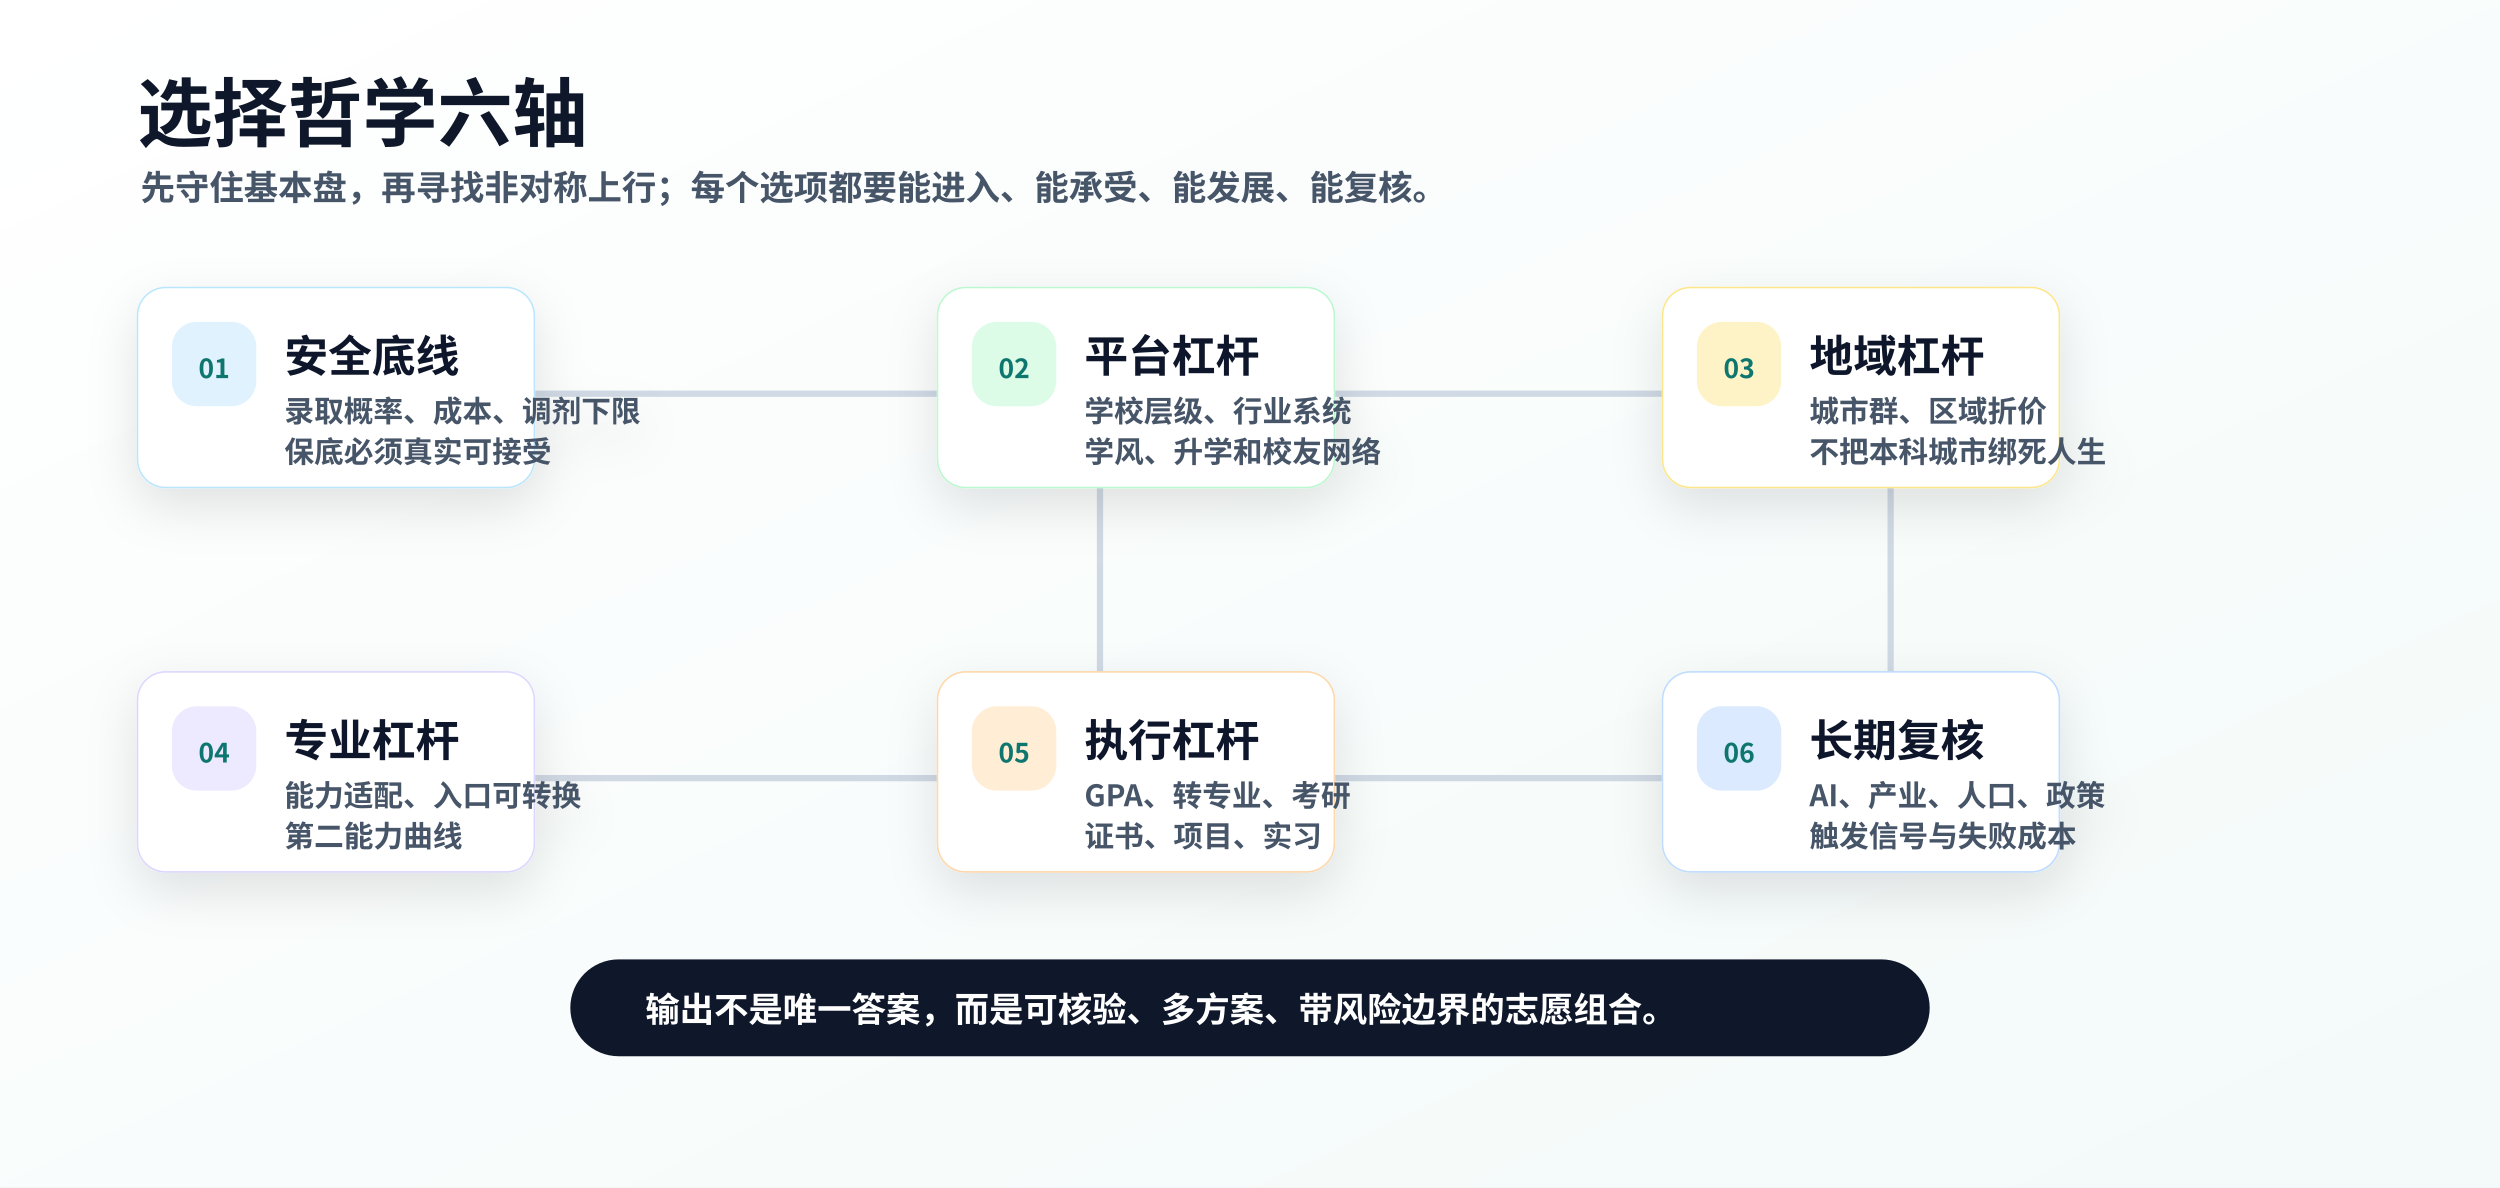
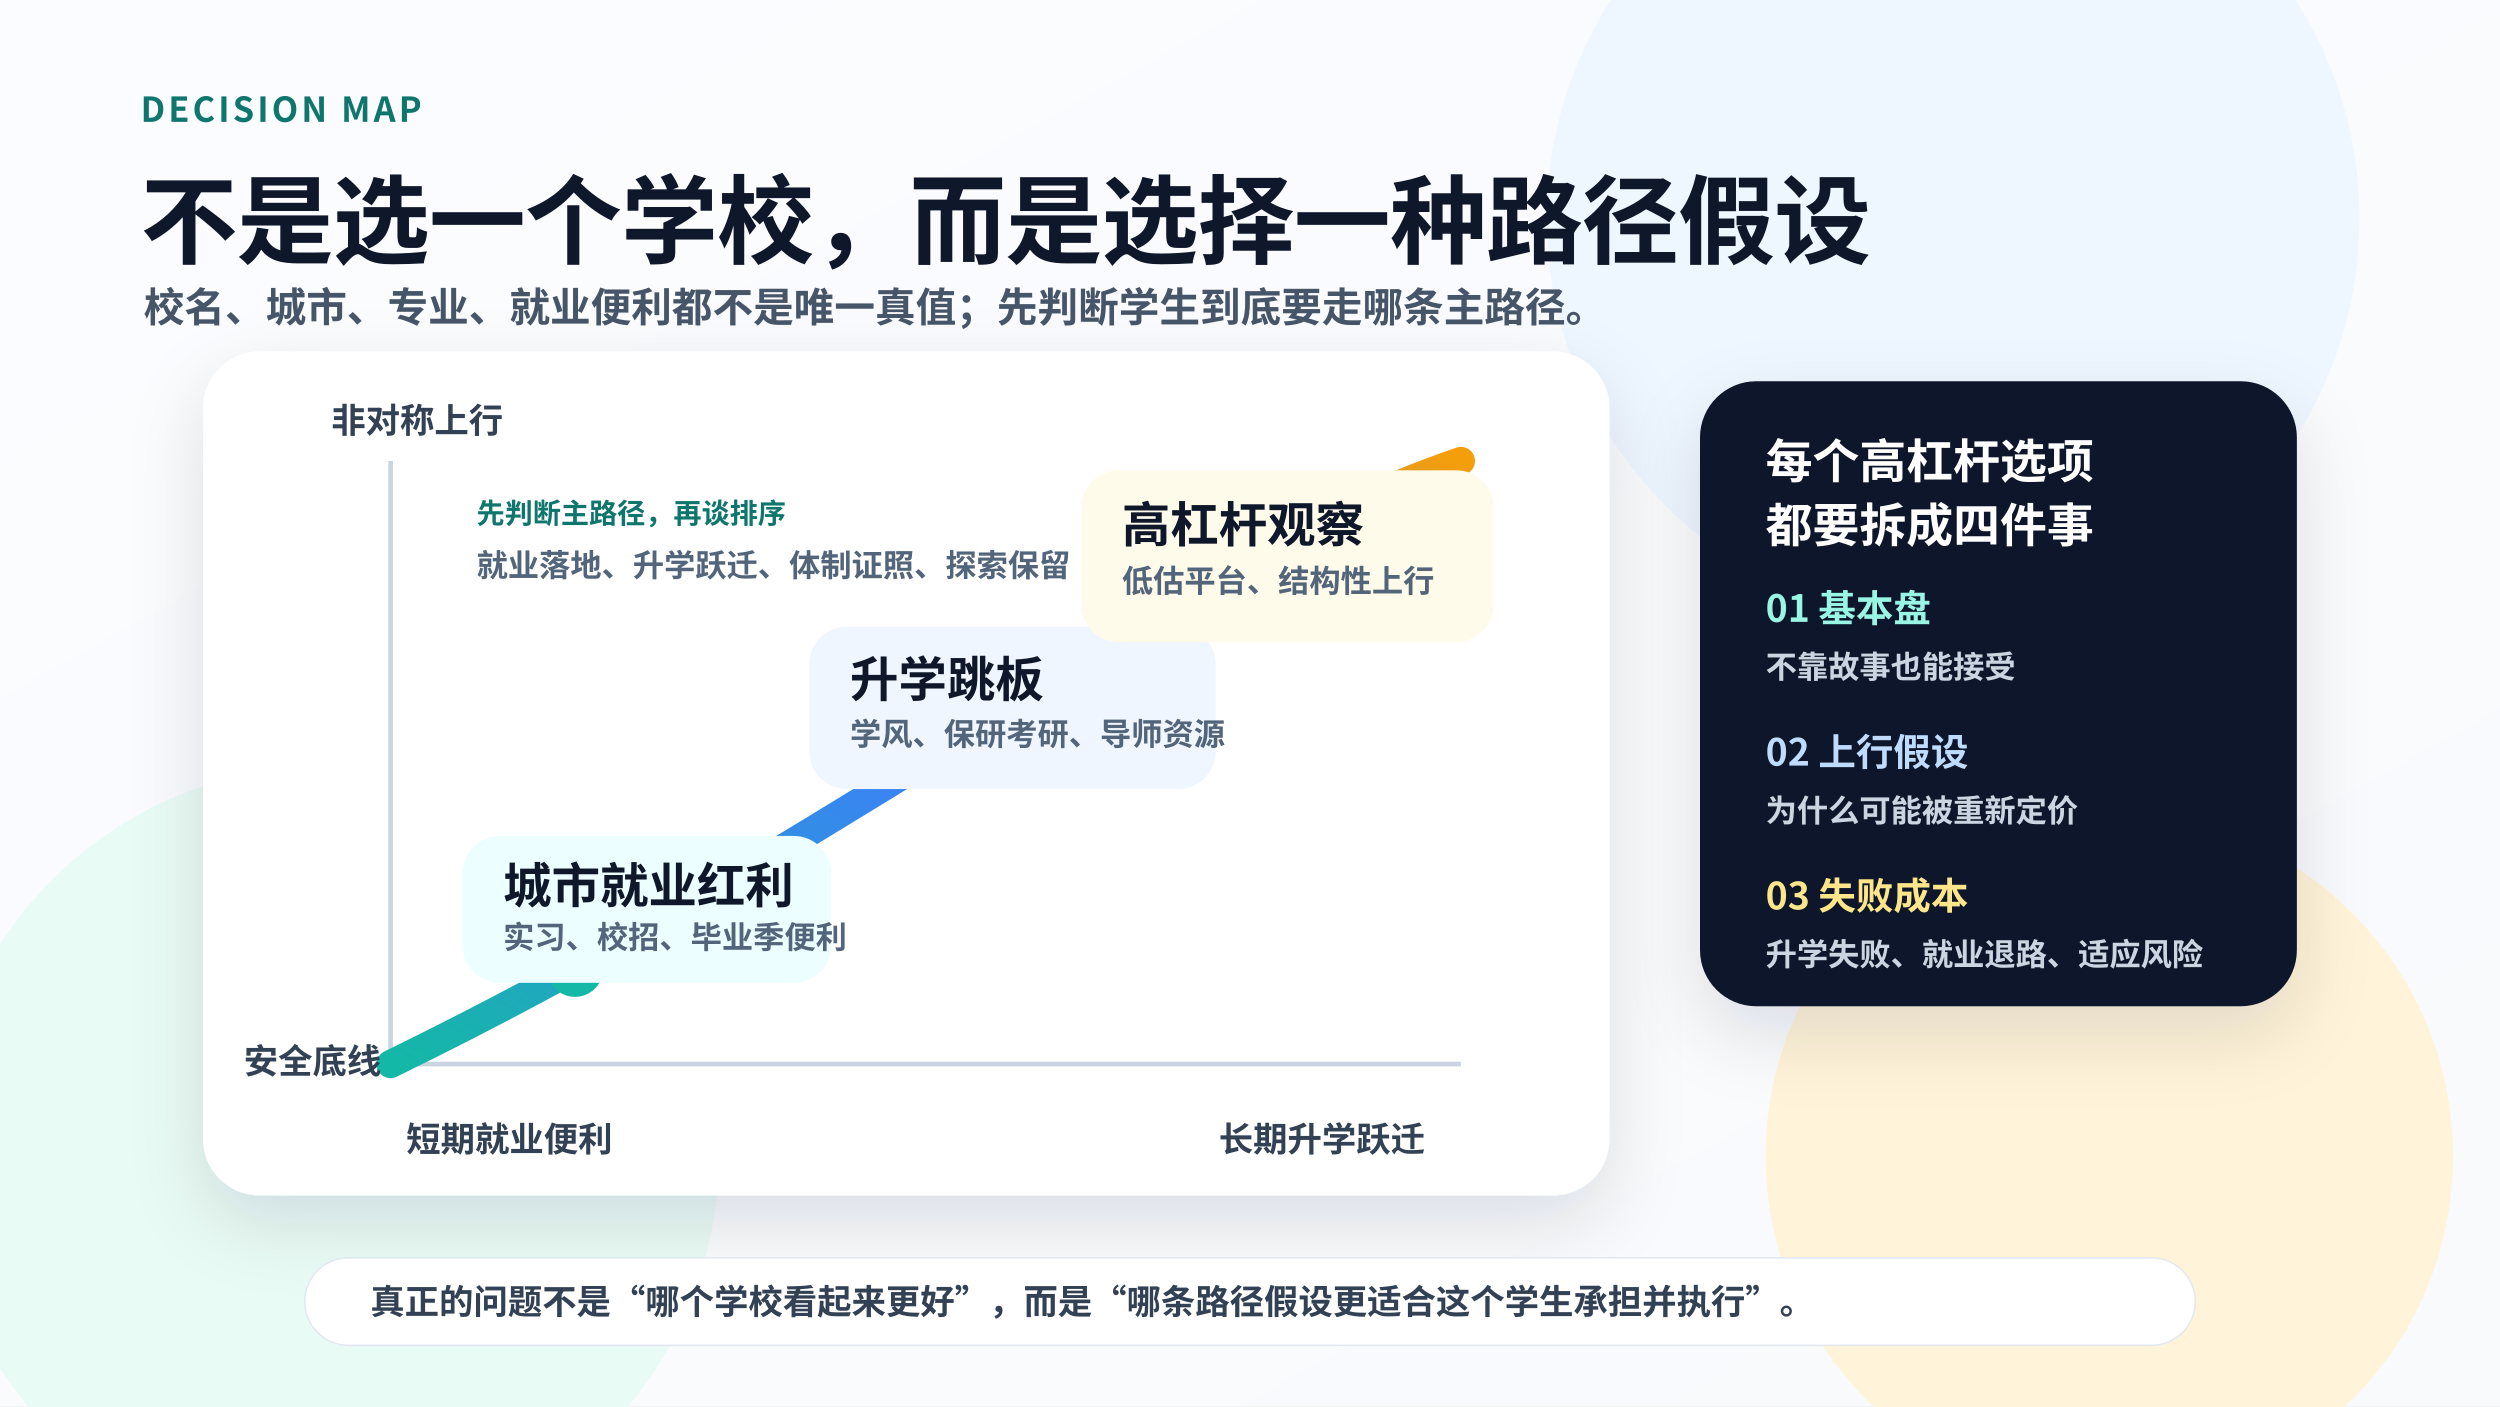
- <svg xmlns="http://www.w3.org/2000/svg" width="1600" height="760" viewBox="0 0 1600 760" role="img" aria-label="Lever-GaoKao 六轴选择哲学">
+ <svg xmlns="http://www.w3.org/2000/svg" width="1600" height="900" viewBox="0 0 1600 900" role="img" aria-label="Lever-GaoKao 方法论地图：短期就业红利与长期升学跃迁">
  <defs>
    <linearGradient id="bg" x1="0" y1="0" x2="1" y2="1">
-       <stop offset="0" stop-color="#ffffff" />
-       <stop offset="1" stop-color="#f3faf9" />
+       <stop offset="0" stop-color="#fbfcff" />
+       <stop offset="1" stop-color="#f8fafc" />
    </linearGradient>
-     <filter id="shadow" x="-15%" y="-25%" width="130%" height="150%">
-       <feDropShadow dx="0" dy="12" stdDeviation="16" flood-color="#0f172a" flood-opacity="0.11" />
+     <linearGradient id="frontier" x1="0" y1="1" x2="1" y2="0">
+       <stop offset="0" stop-color="#14b8a6" />
+       <stop offset=".48" stop-color="#3b82f6" />
+       <stop offset="1" stop-color="#f59e0b" />
+     </linearGradient>
+     <filter id="shadow" x="-18%" y="-28%" width="136%" height="160%">
+       <feDropShadow dx="0" dy="18" stdDeviation="24" flood-color="#0f172a" flood-opacity=".12" />
    </filter>
    <style>
      .font{font-family:-apple-system,BlinkMacSystemFont,"PingFang SC","Noto Sans CJK SC","Microsoft YaHei",Arial,sans-serif}
-       .title{font-size:48px;font-weight:820;fill:#0f172a}
-       .sub{font-size:22px;font-weight:560;fill:#475569}
-       .h{font-size:28px;font-weight:800;fill:#0f172a}
-       .p{font-size:19px;font-weight:560;fill:#475569}
-       .tag{font-size:17px;font-weight:760;fill:#0f766e}
+       .kicker{font-size:22px;font-weight:780;letter-spacing:2px;fill:#0f766e}
+       .title{font-size:62px;font-weight:860;letter-spacing:-.5px;fill:#0f172a}
+       .sub{font-size:26px;font-weight:580;fill:#475569}
+       .axis{font-size:22px;font-weight:750;fill:#334155}
+       .cellTitle{font-size:31px;font-weight:820;fill:#0f172a}
+       .cellText{font-size:20px;font-weight:570;fill:#53657a}
+       .mini{font-size:18px;font-weight:740;fill:#0f766e}
+       .white{fill:#ffffff}
    </style>
  </defs>
-   <rect width="1600" height="760" fill="url(#bg)" />
-   <text class="font title" x="88" y="90">选择哲学六轴</text>
-   <text class="font sub" x="90" y="128">先守住基本盘，再寻找非对称上行；每个选项都要能进入、能承受、能发展、能复核。</text>
-   <g stroke="#cbd5e1" stroke-width="4" stroke-linecap="round" opacity=".9">
-     <path d="M342 252 H600" />
-     <path d="M806 252 H1064" />
-     <path d="M342 498 H600" />
-     <path d="M806 498 H1064" />
-     <path d="M704 310 V440" />
-     <path d="M1210 310 V440" />
+   <rect width="1600" height="900" fill="url(#bg)" />
+   <circle cx="1250" cy="140" r="260" fill="#eef6ff" />
+   <circle cx="1350" cy="740" r="220" fill="#fff4d9" />
+   <circle cx="210" cy="740" r="250" fill="#e9fbf5" />
+   <g transform="translate(90 78)">
+     <text class="font kicker" x="0" y="0">DECISION MAP</text>
+     <text class="font title" x="0" y="86">不是选一个学校，而是选择一种路径假设</text>
+     <text class="font sub" x="2" y="128">校名、城市、专业、就业便利都不是唯一真值；先判断学生到底要走哪条主路径。</text>
  </g>
-   <g filter="url(#shadow)">
-     <g transform="translate(88 184)">
-       <rect width="254" height="128" rx="18" fill="#ffffff" stroke="#bae6fd" />
-       <rect x="22" y="22" width="54" height="54" rx="16" fill="#e0f2fe" />
-       <text class="font tag" x="39" y="58">01</text>
-       <text class="font h" x="94" y="54">安全底线</text>
-       <text class="font p" x="94" y="86">录取概率、成本、调剂下限</text>
-       <text class="font p" x="94" y="112">保底必须真实可接受</text>
+   <g transform="translate(130 225)">
+     <rect x="0" y="0" width="900" height="540" rx="36" fill="#ffffff" filter="url(#shadow)" />
+     <path d="M120 456 H805" stroke="#cbd5e1" stroke-width="3" />
+     <path d="M120 456 V70" stroke="#cbd5e1" stroke-width="3" />
+     <path d="M120 456 C255 390 352 330 474 255 C594 181 682 112 805 70" fill="none" stroke="url(#frontier)" stroke-width="18" stroke-linecap="round" />
+     <circle cx="238" cy="395" r="18" fill="#14b8a6" />
+     <circle cx="468" cy="258" r="18" fill="#3b82f6" />
+     <circle cx="705" cy="126" r="18" fill="#f59e0b" />
+     <text class="font axis" x="82" y="52">非对称上行</text>
+     <text class="font axis" x="26" y="462">安全底线</text>
+     <text class="font axis" x="130" y="512">短期就业便利</text>
+     <text class="font axis" x="650" y="512">长期升学跃迁</text>
+     <g transform="translate(166 310)">
+       <rect width="236" height="94" rx="24" fill="#ecfeff" />
+       <text class="font cellTitle" x="26" y="43">城市就业红利</text>
+       <text class="font cellText" x="26" y="72">实习、校招、毕业季便利</text>
    </g>
-     <g transform="translate(600 184)">
-       <rect width="254" height="128" rx="18" fill="#ffffff" stroke="#bbf7d0" />
-       <rect x="22" y="22" width="54" height="54" rx="16" fill="#dcfce7" />
-       <text class="font tag" x="39" y="58" fill="#15803d">02</text>
-       <text class="font h" x="94" y="54">平台杠杆</text>
-       <text class="font p" x="94" y="86">学校层级、行业系统</text>
-       <text class="font p" x="94" y="112">学风、升学和校友网络</text>
+     <g transform="translate(388 176)">
+       <rect width="260" height="104" rx="24" fill="#eff6ff" />
+       <text class="font cellTitle" x="26" y="45">升学跳板</text>
+       <text class="font cellText" x="26" y="76">学风、保研考研、导师资源</text>
    </g>
-     <g transform="translate(1064 184)">
-       <rect width="254" height="128" rx="18" fill="#ffffff" stroke="#fde68a" />
-       <rect x="22" y="22" width="54" height="54" rx="16" fill="#fef3c7" />
-       <text class="font tag" x="39" y="58" fill="#b45309">03</text>
-       <text class="font h" x="94" y="54">地域杠杆</text>
-       <text class="font p" x="94" y="86">城市群、区域折价</text>
-       <text class="font p" x="94" y="112">不把本科城市绑死人生</text>
+     <g transform="translate(562 76)">
+       <rect width="264" height="110" rx="24" fill="#fffbeb" />
+       <text class="font cellTitle" x="26" y="46">高杠杆观察</text>
+       <text class="font cellText" x="26" y="78">低估平台、结构性上行</text>
    </g>
-     <g transform="translate(88 430)">
-       <rect width="254" height="128" rx="18" fill="#ffffff" stroke="#ddd6fe" />
-       <rect x="22" y="22" width="54" height="54" rx="16" fill="#ede9fe" />
-       <text class="font tag" x="39" y="58" fill="#6d28d9">04</text>
-       <text class="font h" x="94" y="54">专业杠杆</text>
-       <text class="font p" x="94" y="86">能力适配、入口可转换</text>
-       <text class="font p" x="94" y="112">第二能力曲线</text>
-     </g>
-     <g transform="translate(600 430)">
-       <rect width="254" height="128" rx="18" fill="#ffffff" stroke="#fed7aa" />
-       <rect x="22" y="22" width="54" height="54" rx="16" fill="#ffedd5" />
-       <text class="font tag" x="39" y="58" fill="#c2410c">05</text>
-       <text class="font h" x="94" y="54">执行杠杆</text>
-       <text class="font p" x="94" y="86">GPA、转专业、考研</text>
-       <text class="font p" x="94" y="112">证书、项目、实习</text>
-     </g>
-     <g transform="translate(1064 430)">
-       <rect width="254" height="128" rx="18" fill="#ffffff" stroke="#bfdbfe" />
-       <rect x="22" y="22" width="54" height="54" rx="16" fill="#dbeafe" />
-       <text class="font tag" x="39" y="58" fill="#1d4ed8">06</text>
-       <text class="font h" x="94" y="54">长期复核</text>
-       <text class="font p" x="94" y="86">AI、产业、人口、政策</text>
-       <text class="font p" x="94" y="112">触发信号与失败成本</text>
+     <g transform="translate(175 110)">
+       <text class="font mini" x="0" y="0">先判断主路径，再谈排序</text>
+       <text class="font cellText" x="0" y="34">就业落地、升学跃迁、体制证照、探索保留</text>
    </g>
  </g>
-   <g transform="translate(365 614)">
-     <rect width="870" height="62" rx="31" fill="#0f172a" />
-     <text class="font" x="48" y="40" font-size="22" font-weight="720" fill="#ffffff">输出不是唯一答案，而是可核验、多方案、带风险边界的志愿组合。</text>
+   <g transform="translate(1088 244)" filter="url(#shadow)">
+     <rect width="382" height="400" rx="36" fill="#0f172a" />
+     <text class="font" x="42" y="62" font-size="30" font-weight="830" fill="#ffffff">每个高杠杆选项</text>
+     <text class="font" x="42" y="103" font-size="30" font-weight="830" fill="#ffffff">都要拆成四件事</text>
+     <g transform="translate(42 154)">
+       <text class="font" x="0" y="0" font-size="24" font-weight="760" fill="#99f6e4">01 基本盘</text>
+       <text class="font" x="0" y="36" font-size="20" font-weight="560" fill="#cbd5e1">不靠故事也能接受</text>
+       <text class="font" x="0" y="92" font-size="24" font-weight="760" fill="#bfdbfe">02 上行假设</text>
+       <text class="font" x="0" y="128" font-size="20" font-weight="560" fill="#cbd5e1">为什么可能被重新定价</text>
+       <text class="font" x="0" y="184" font-size="24" font-weight="760" fill="#fde68a">03 失败成本</text>
+       <text class="font" x="0" y="220" font-size="20" font-weight="560" fill="#cbd5e1">升学失败、就业退路、适应风险</text>
+     </g>
+   </g>
+   <g transform="translate(195 805)">
+     <rect width="1210" height="56" rx="28" fill="#ffffff" stroke="#e2e8f0" />
+     <text class="font" x="42" y="36" font-size="22" font-weight="760" fill="#334155">真正的问题不是“哪个学校看起来更好”，而是“哪条路径假设更适合这个学生承担并执行”。</text>
  </g>
</svg>
